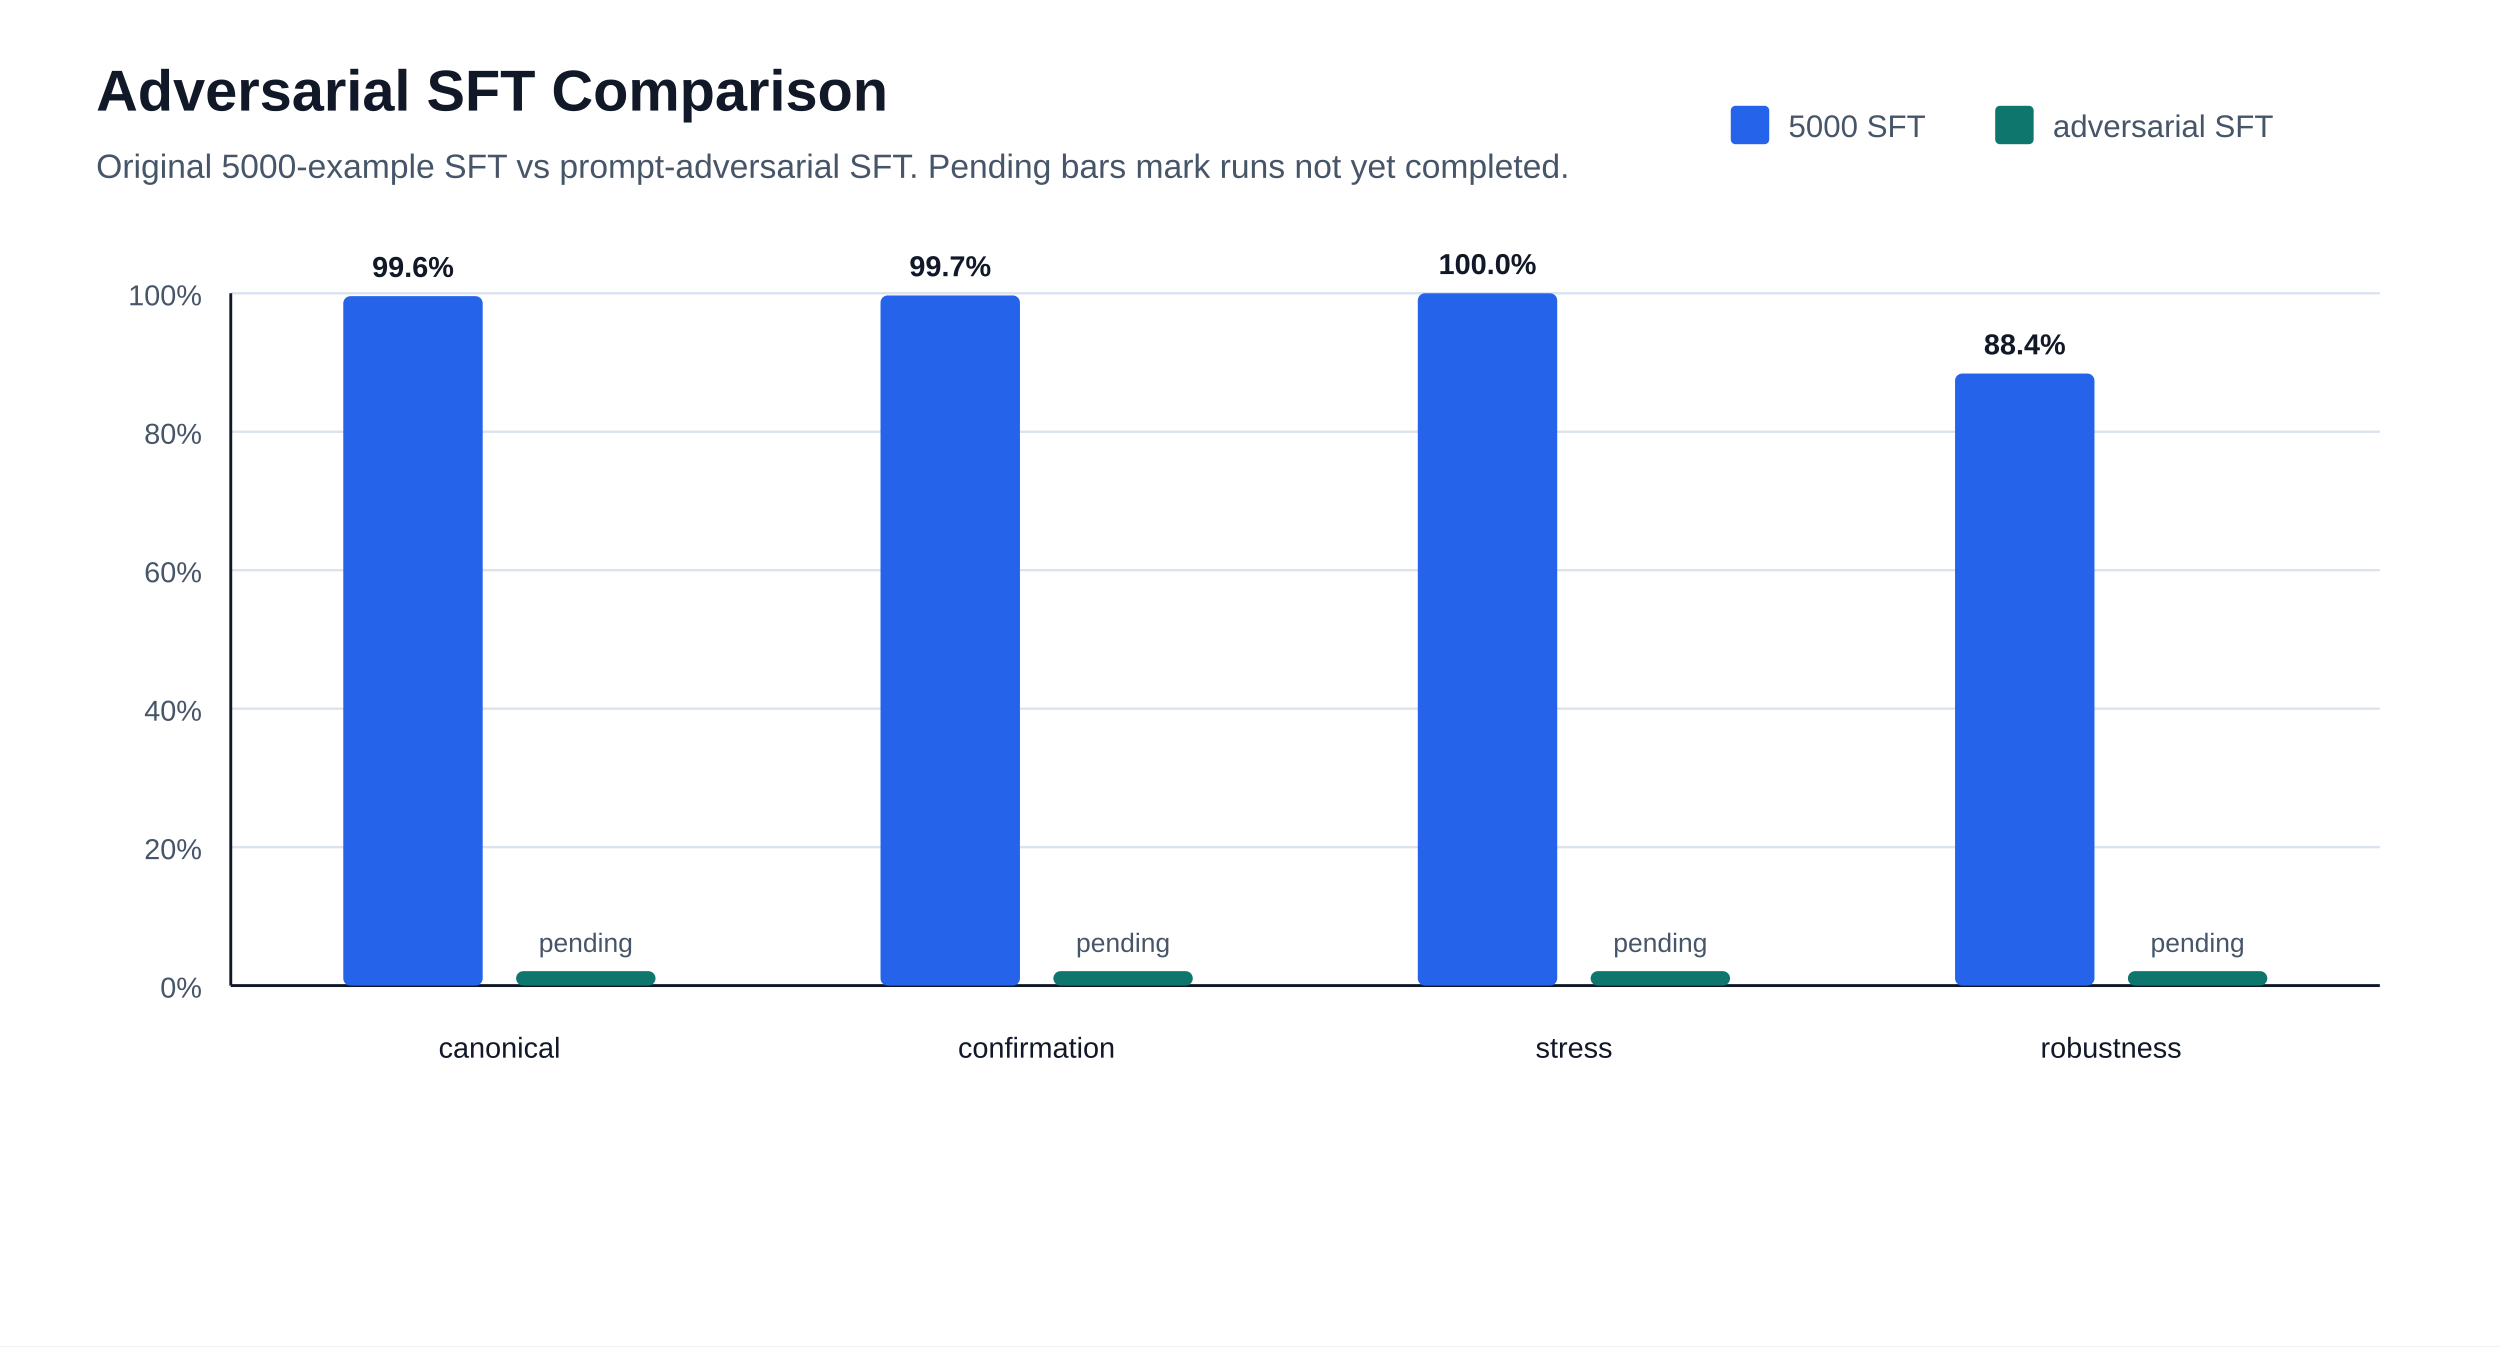
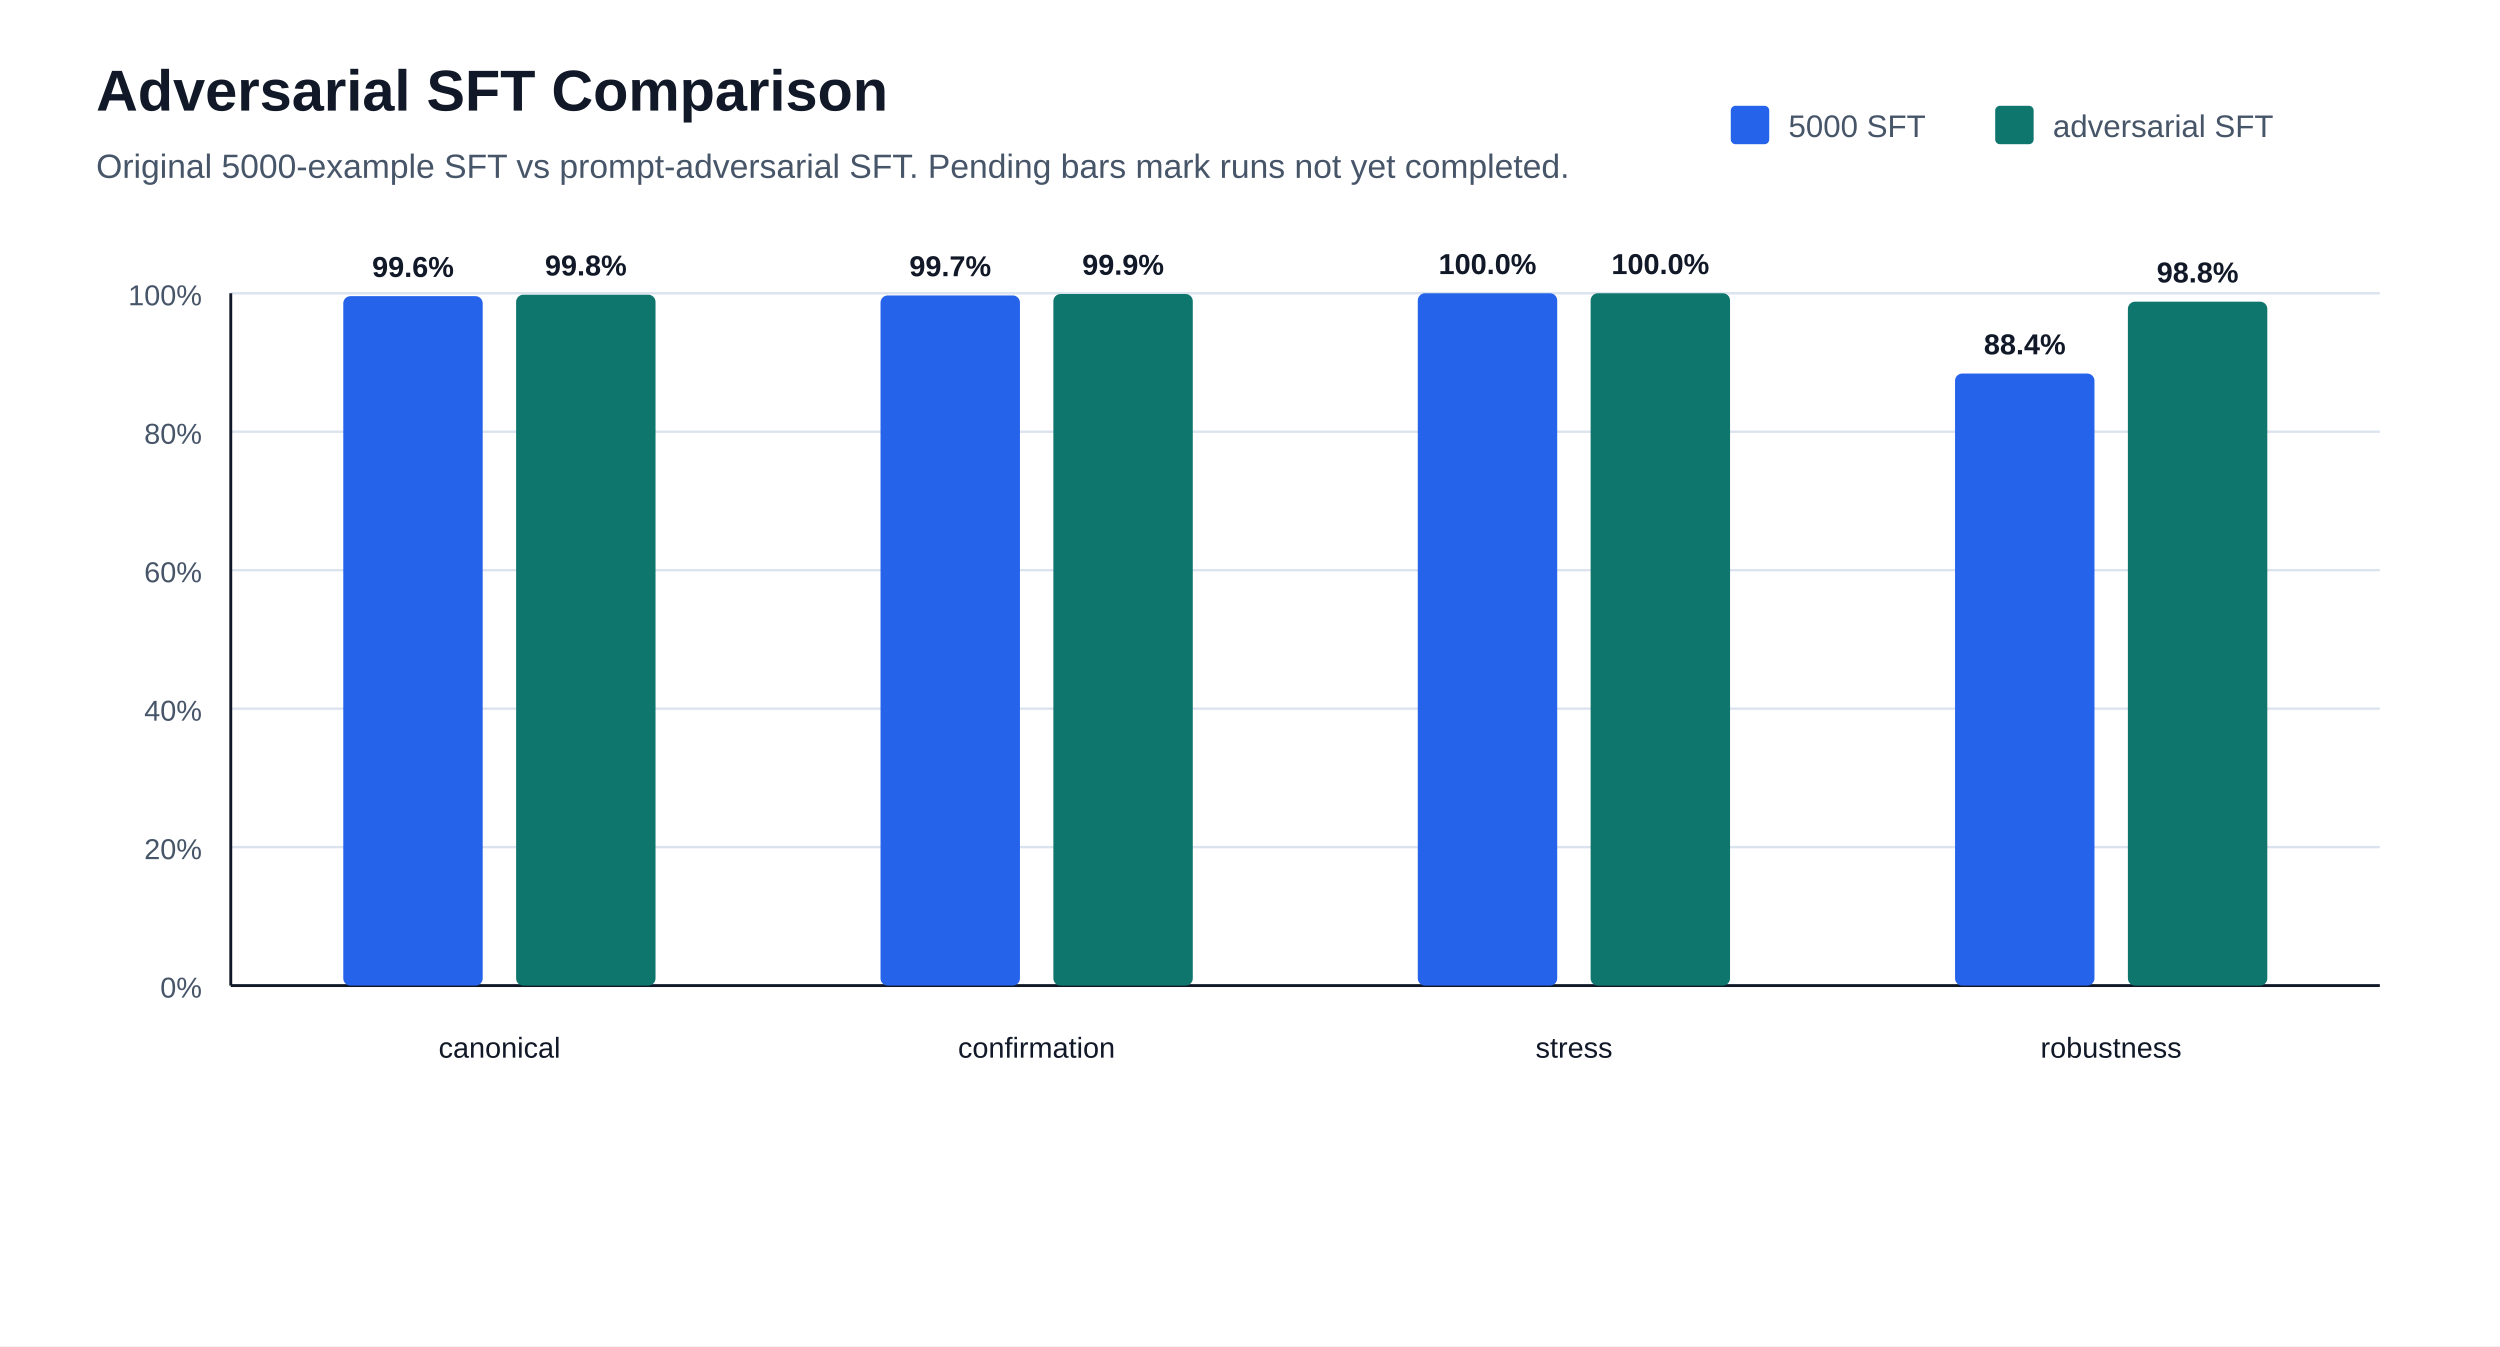
<svg xmlns="http://www.w3.org/2000/svg" width="1040" height="560" viewBox="0 0 1040 560" role="img" aria-label="Adversarial SFT Comparison">
  <rect x="0.0" y="0.0" width="1040.0" height="560.0" rx="0.0" fill="#ffffff" />
  <text x="40.0" y="46.0" font-size="24" font-family="Arial, Helvetica, sans-serif" font-weight="700" fill="#111827" text-anchor="start">Adversarial SFT Comparison</text>
  <text x="40.0" y="74.0" font-size="14" font-family="Arial, Helvetica, sans-serif" font-weight="400" fill="#475569" text-anchor="start">Original 5000-example SFT vs prompt-adversarial SFT. Pending bars mark runs not yet completed.</text>
  <line x1="96.0" y1="410.0" x2="990.0" y2="410.0" stroke="#dbe3ef" stroke-width="1.0" />
  <text x="84.0" y="415.0" font-size="12" font-family="Arial, Helvetica, sans-serif" font-weight="400" fill="#475569" text-anchor="end">0%</text>
  <line x1="96.0" y1="352.4" x2="990.0" y2="352.4" stroke="#dbe3ef" stroke-width="1.0" />
  <text x="84.0" y="357.4" font-size="12" font-family="Arial, Helvetica, sans-serif" font-weight="400" fill="#475569" text-anchor="end">20%</text>
  <line x1="96.0" y1="294.8" x2="990.0" y2="294.8" stroke="#dbe3ef" stroke-width="1.0" />
  <text x="84.0" y="299.8" font-size="12" font-family="Arial, Helvetica, sans-serif" font-weight="400" fill="#475569" text-anchor="end">40%</text>
  <line x1="96.0" y1="237.2" x2="990.0" y2="237.2" stroke="#dbe3ef" stroke-width="1.0" />
  <text x="84.0" y="242.2" font-size="12" font-family="Arial, Helvetica, sans-serif" font-weight="400" fill="#475569" text-anchor="end">60%</text>
  <line x1="96.0" y1="179.6" x2="990.0" y2="179.6" stroke="#dbe3ef" stroke-width="1.0" />
  <text x="84.0" y="184.6" font-size="12" font-family="Arial, Helvetica, sans-serif" font-weight="400" fill="#475569" text-anchor="end">80%</text>
  <line x1="96.0" y1="122.0" x2="990.0" y2="122.0" stroke="#dbe3ef" stroke-width="1.0" />
  <text x="84.0" y="127.0" font-size="12" font-family="Arial, Helvetica, sans-serif" font-weight="400" fill="#475569" text-anchor="end">100%</text>
  <line x1="96.0" y1="122.0" x2="96.0" y2="410.0" stroke="#111827" stroke-width="1.2" />
  <line x1="96.0" y1="410.0" x2="990.0" y2="410.0" stroke="#111827" stroke-width="1.2" />
  <rect x="142.8" y="123.2" width="58.0" height="286.8" rx="3.0" fill="#2563eb" />
  <text x="171.8" y="115.2" font-size="12" font-family="Arial, Helvetica, sans-serif" font-weight="700" fill="#111827" text-anchor="middle">99.6%</text>
-   <rect x="214.7" y="404.0" width="58.0" height="6.0" rx="3.0" fill="#0f766e" />
-   <text x="243.7" y="396.0" font-size="11" font-family="Arial, Helvetica, sans-serif" font-weight="400" fill="#475569" text-anchor="middle">pending</text>
+   <rect x="214.7" y="122.6" width="58.0" height="287.4" rx="3.0" fill="#0f766e" />
+   <text x="243.7" y="114.6" font-size="12" font-family="Arial, Helvetica, sans-serif" font-weight="700" fill="#111827" text-anchor="middle">99.8%</text>
  <text x="207.8" y="440.0" font-size="12" font-family="Arial, Helvetica, sans-serif" font-weight="400" fill="#111827" text-anchor="middle">canonical</text>
  <rect x="366.3" y="122.9" width="58.0" height="287.1" rx="3.0" fill="#2563eb" />
  <text x="395.3" y="114.9" font-size="12" font-family="Arial, Helvetica, sans-serif" font-weight="700" fill="#111827" text-anchor="middle">99.7%</text>
-   <rect x="438.2" y="404.0" width="58.0" height="6.0" rx="3.0" fill="#0f766e" />
-   <text x="467.2" y="396.0" font-size="11" font-family="Arial, Helvetica, sans-serif" font-weight="400" fill="#475569" text-anchor="middle">pending</text>
+   <rect x="438.2" y="122.3" width="58.0" height="287.7" rx="3.0" fill="#0f766e" />
+   <text x="467.2" y="114.3" font-size="12" font-family="Arial, Helvetica, sans-serif" font-weight="700" fill="#111827" text-anchor="middle">99.9%</text>
  <text x="431.2" y="440.0" font-size="12" font-family="Arial, Helvetica, sans-serif" font-weight="400" fill="#111827" text-anchor="middle">confirmation</text>
  <rect x="589.8" y="122.0" width="58.0" height="288.0" rx="3.0" fill="#2563eb" />
  <text x="618.8" y="114.0" font-size="12" font-family="Arial, Helvetica, sans-serif" font-weight="700" fill="#111827" text-anchor="middle">100.0%</text>
-   <rect x="661.7" y="404.0" width="58.0" height="6.0" rx="3.0" fill="#0f766e" />
-   <text x="690.7" y="396.0" font-size="11" font-family="Arial, Helvetica, sans-serif" font-weight="400" fill="#475569" text-anchor="middle">pending</text>
+   <rect x="661.7" y="122.0" width="58.0" height="288.0" rx="3.0" fill="#0f766e" />
+   <text x="690.7" y="114.0" font-size="12" font-family="Arial, Helvetica, sans-serif" font-weight="700" fill="#111827" text-anchor="middle">100.0%</text>
  <text x="654.8" y="440.0" font-size="12" font-family="Arial, Helvetica, sans-serif" font-weight="400" fill="#111827" text-anchor="middle">stress</text>
  <rect x="813.3" y="155.4" width="58.0" height="254.6" rx="3.0" fill="#2563eb" />
  <text x="842.3" y="147.4" font-size="12" font-family="Arial, Helvetica, sans-serif" font-weight="700" fill="#111827" text-anchor="middle">88.4%</text>
-   <rect x="885.2" y="404.0" width="58.0" height="6.0" rx="3.0" fill="#0f766e" />
-   <text x="914.2" y="396.0" font-size="11" font-family="Arial, Helvetica, sans-serif" font-weight="400" fill="#475569" text-anchor="middle">pending</text>
+   <rect x="885.2" y="125.5" width="58.0" height="284.5" rx="3.0" fill="#0f766e" />
+   <text x="914.2" y="117.5" font-size="12" font-family="Arial, Helvetica, sans-serif" font-weight="700" fill="#111827" text-anchor="middle">98.8%</text>
  <text x="878.2" y="440.0" font-size="12" font-family="Arial, Helvetica, sans-serif" font-weight="400" fill="#111827" text-anchor="middle">robustness</text>
  <rect x="720.0" y="44.0" width="16.0" height="16.0" rx="2.0" fill="#2563eb" />
  <text x="744.0" y="57.0" font-size="13" font-family="Arial, Helvetica, sans-serif" font-weight="400" fill="#475569" text-anchor="start">5000 SFT</text>
  <rect x="830.0" y="44.0" width="16.0" height="16.0" rx="2.0" fill="#0f766e" />
  <text x="854.0" y="57.0" font-size="13" font-family="Arial, Helvetica, sans-serif" font-weight="400" fill="#475569" text-anchor="start">adversarial SFT</text>
</svg>
